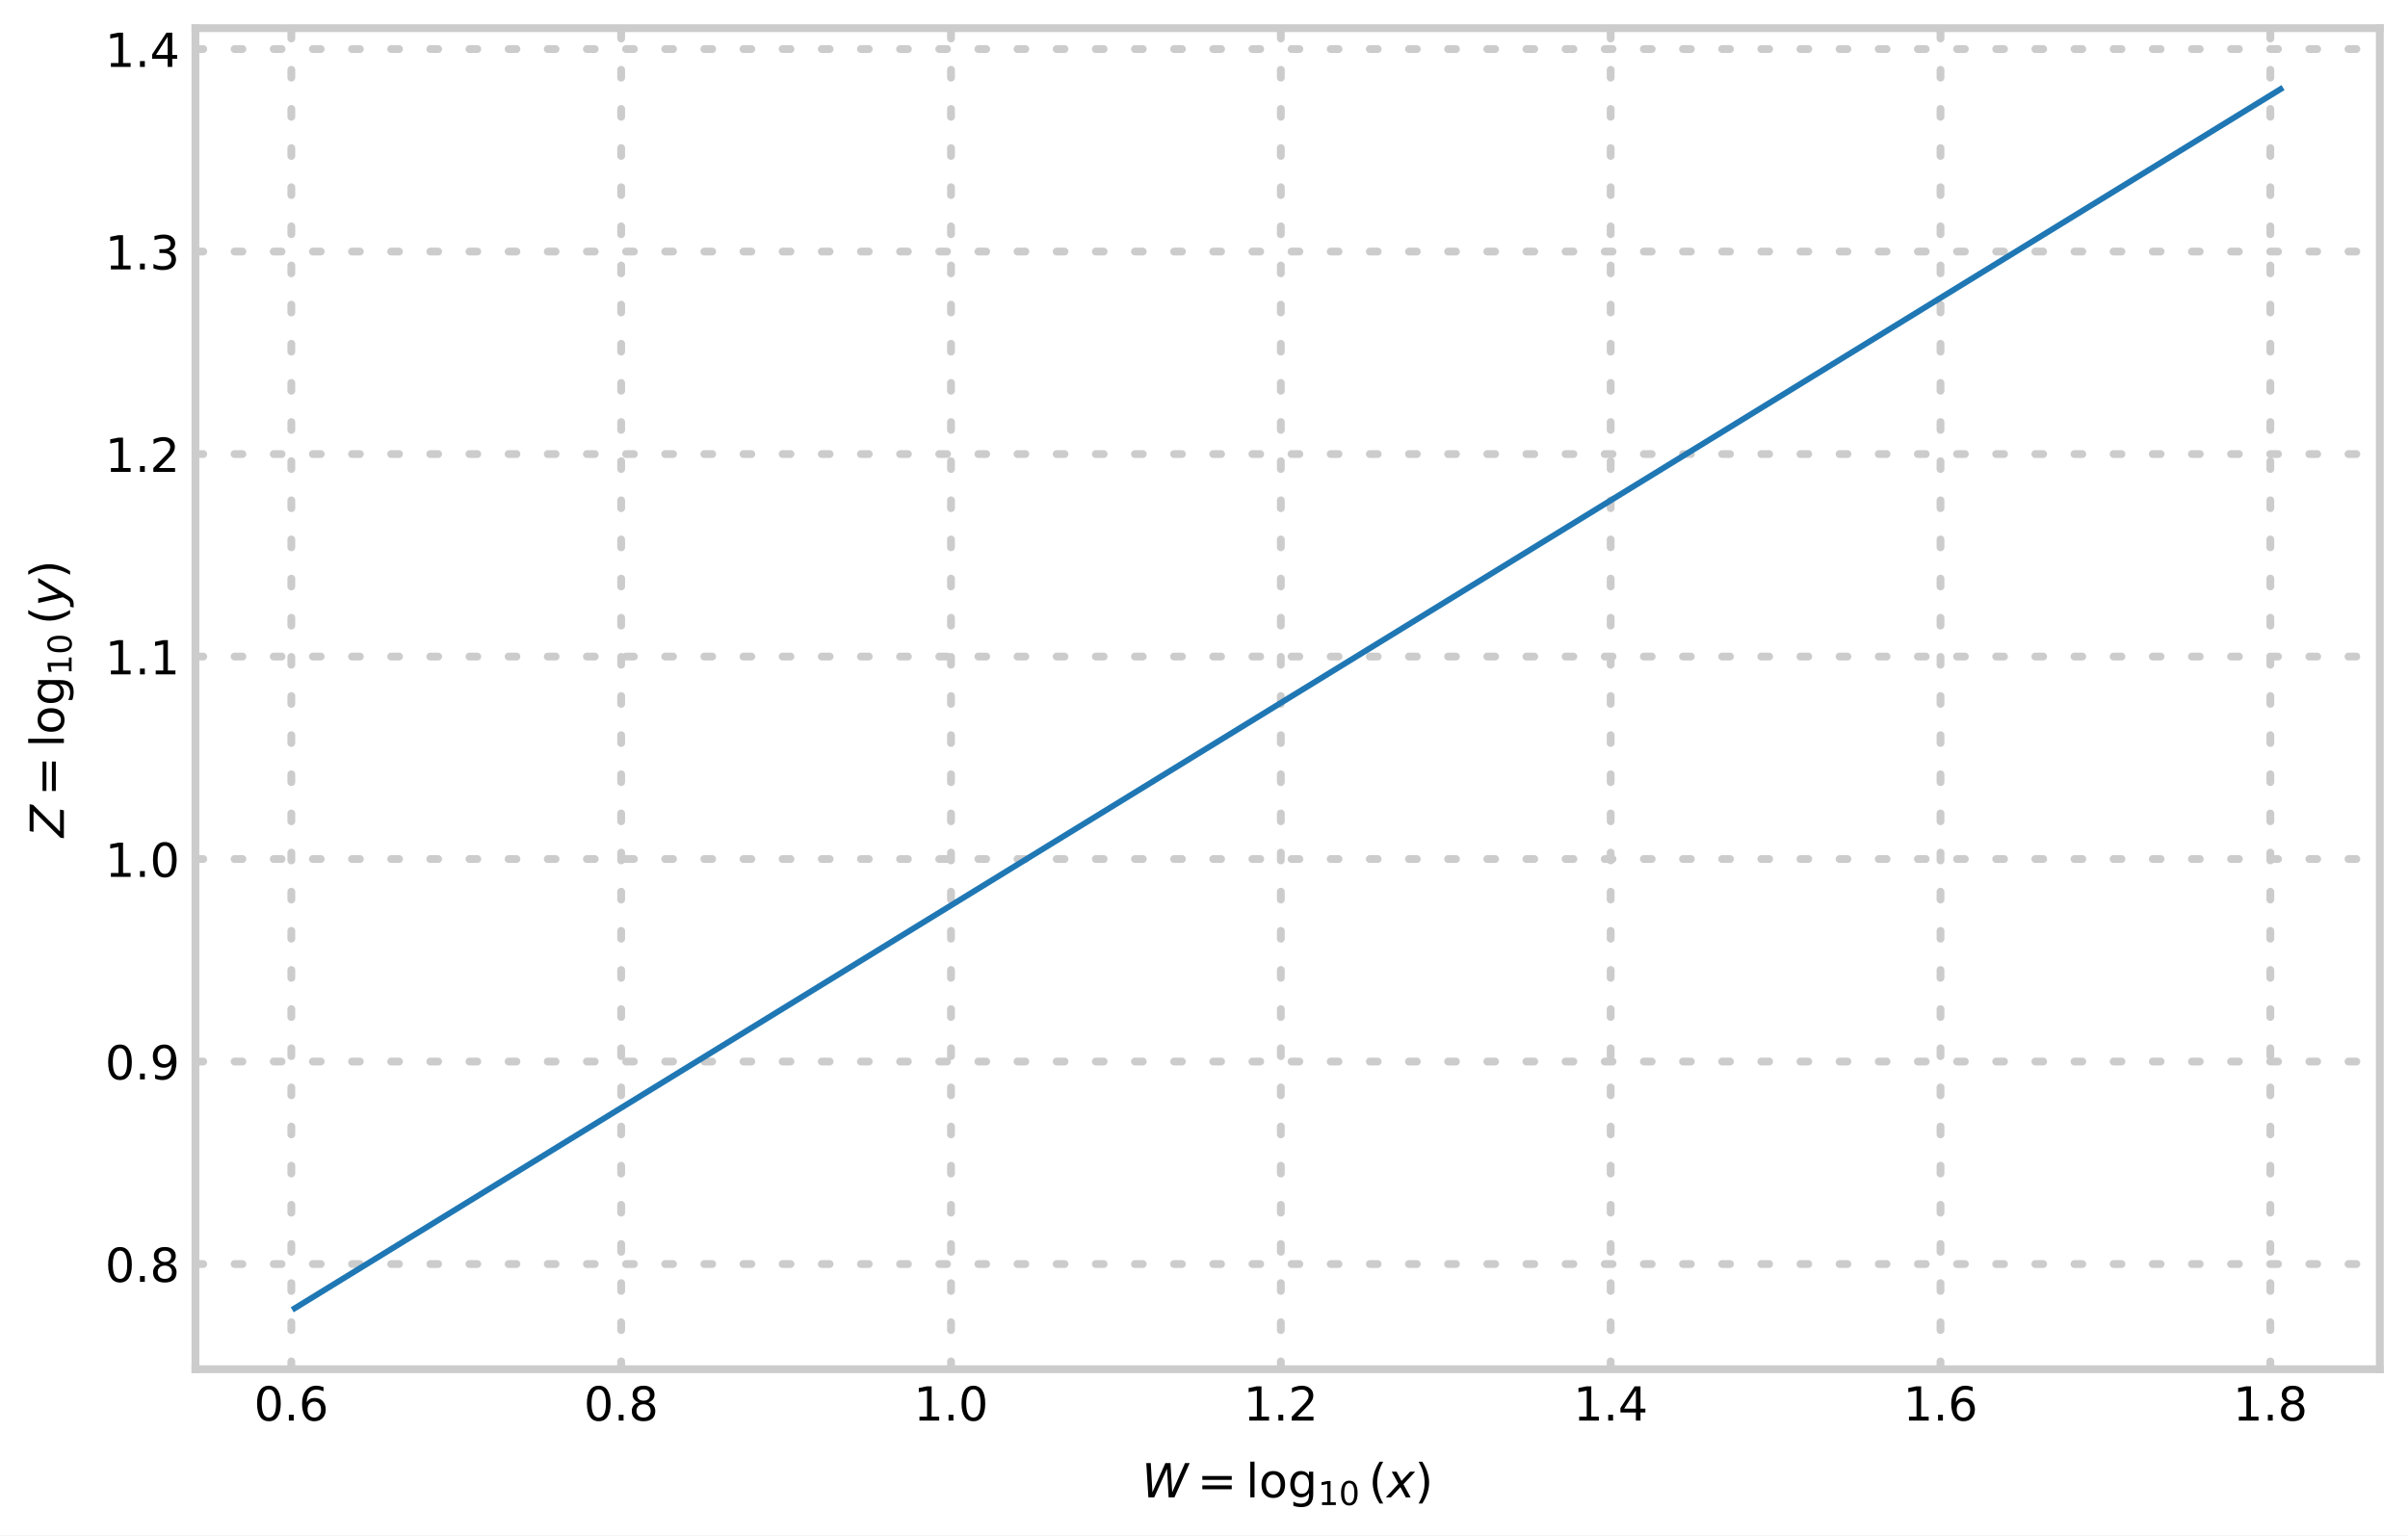
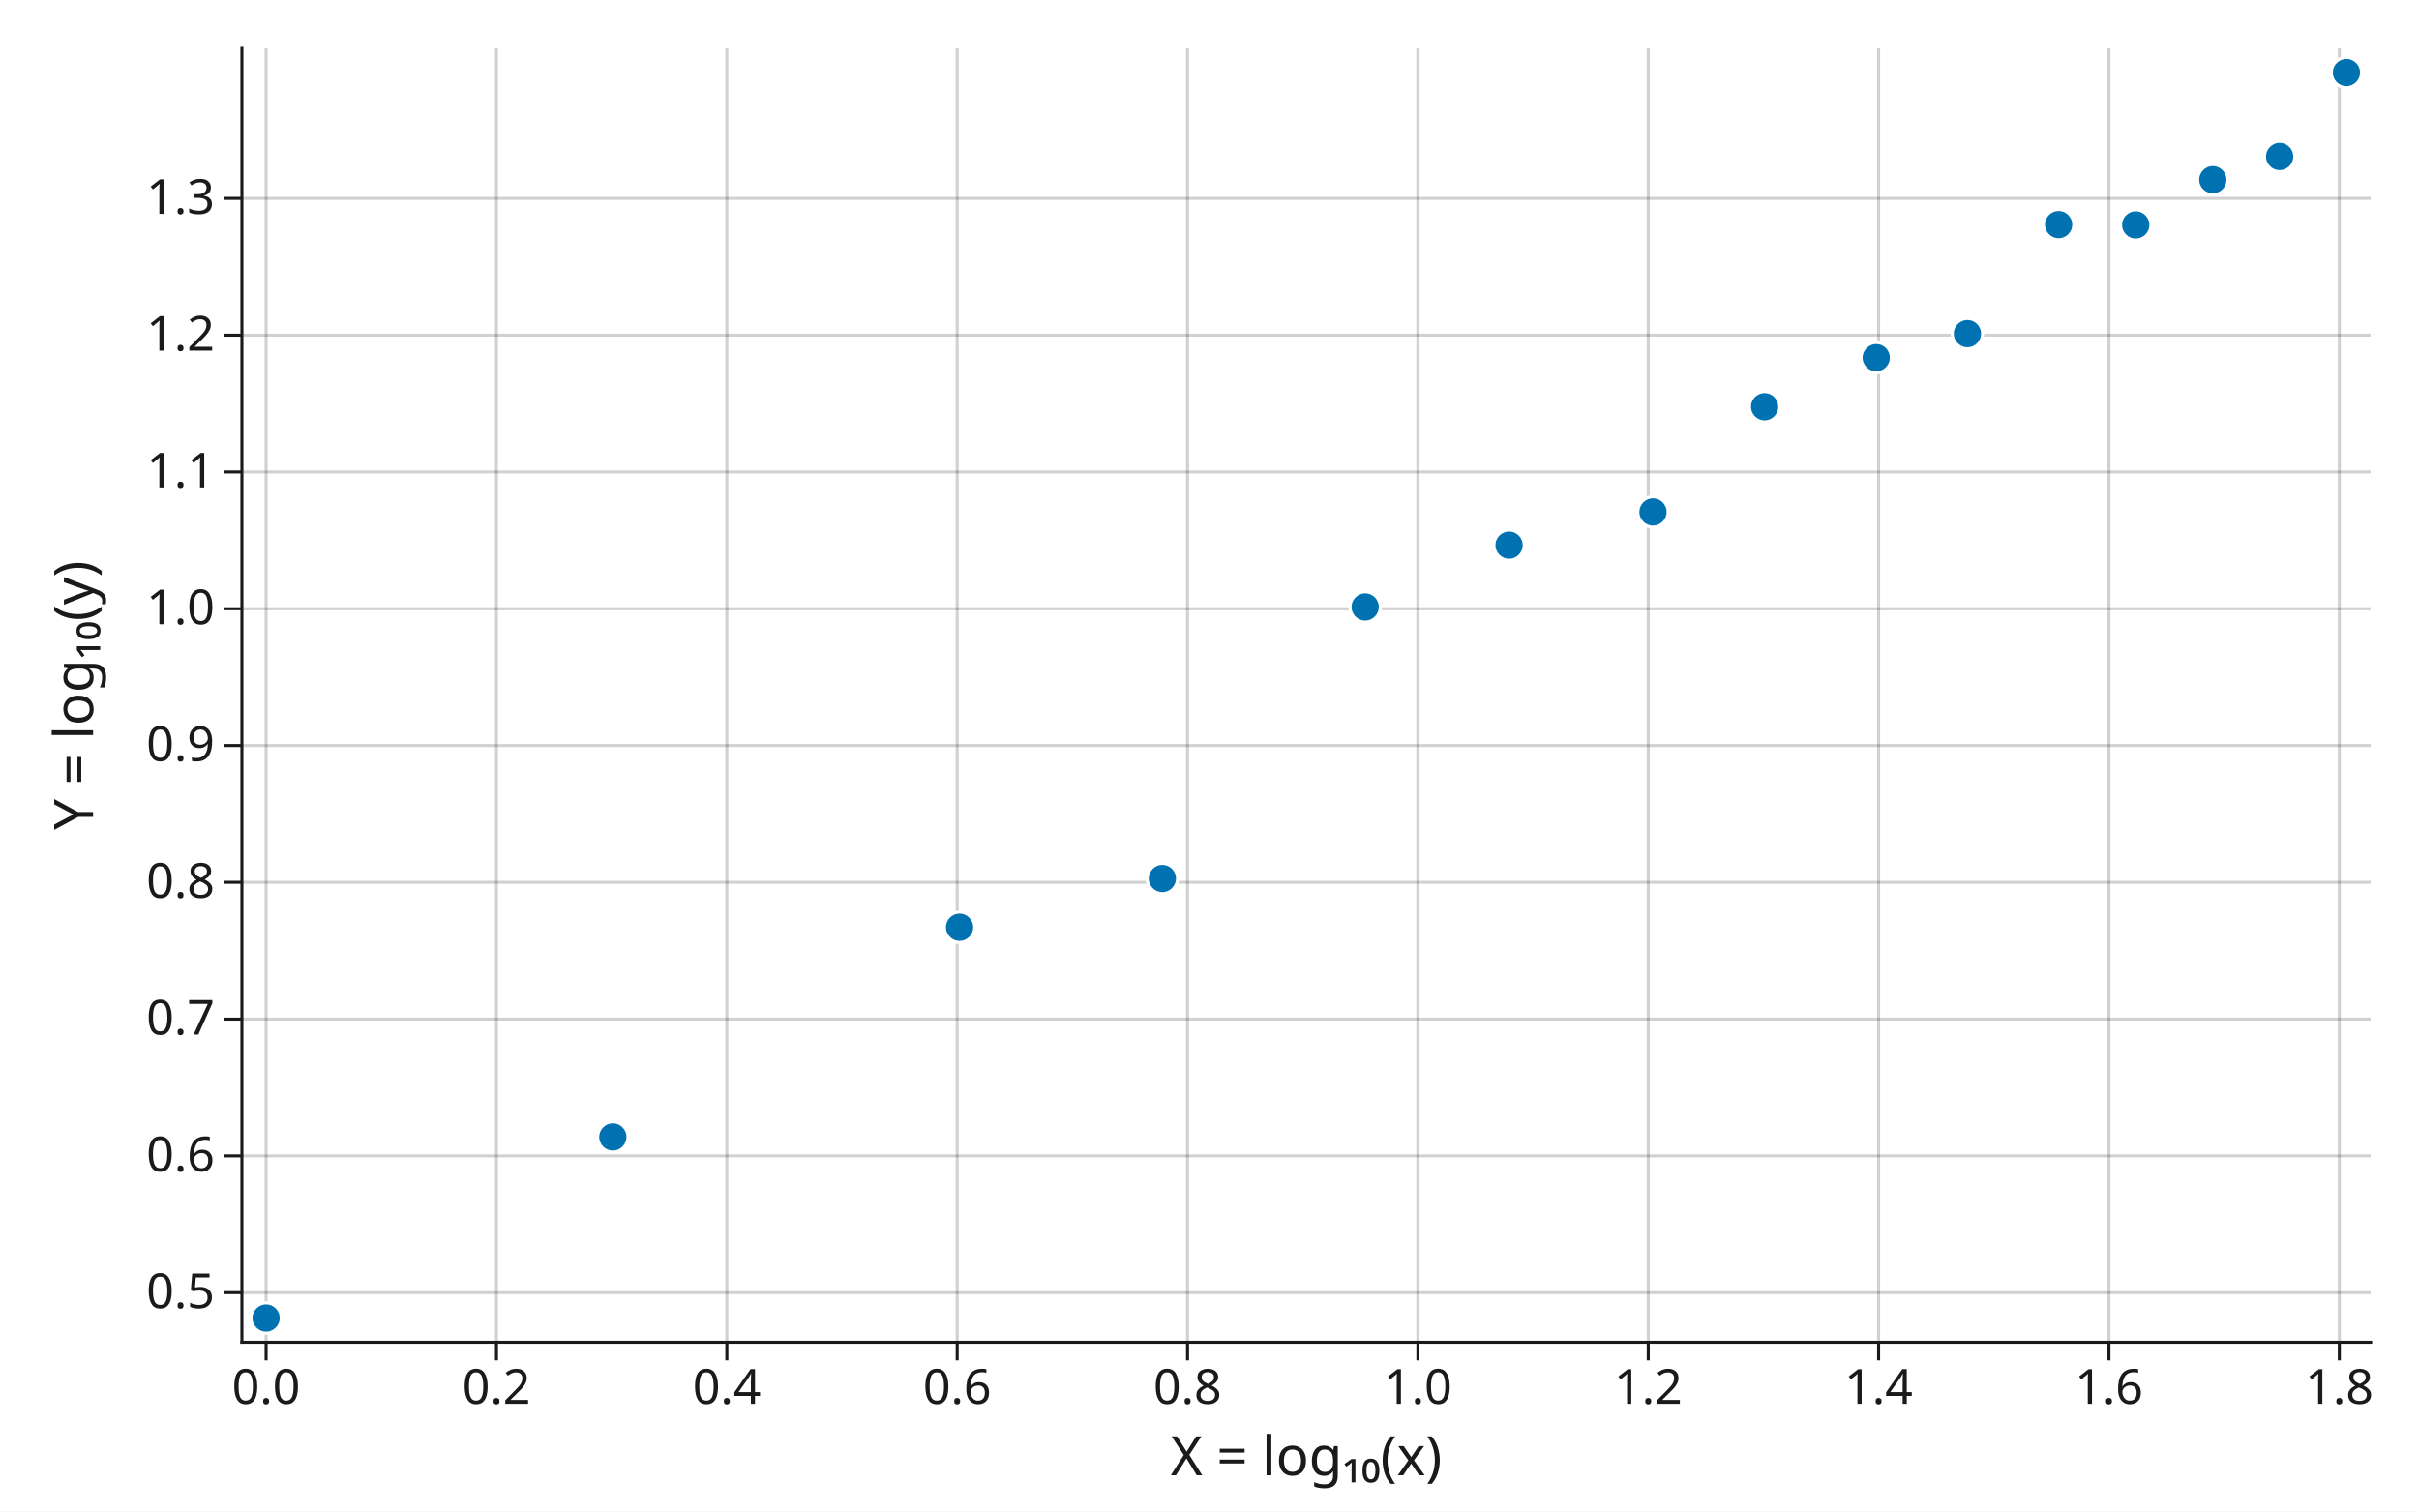
- <svg xmlns="http://www.w3.org/2000/svg" xmlns:xlink="http://www.w3.org/1999/xlink" width="615.124pt" height="392.292pt" viewBox="0 0 615.124 392.292" version="1.1">
-   <defs>
-     <style type="text/css">*{stroke-linejoin: round; stroke-linecap: butt}</style>
-   </defs>
-   <g id="figure_1">
-     <g id="patch_1">
-       <path d="M 0 392.292  L 615.124 392.292  L 615.124 0  L 0 0  z " style="fill: #ffffff" />
+ <svg xmlns="http://www.w3.org/2000/svg" width="680" height="425" viewBox="0 0 800 500" font-family="'Noto Sans', 'Helvetica Neue', Arial, sans-serif">
+   <rect width="800" height="500" fill="white" />
+   <svg color="#1a1a1a" y="0" x="0" viewBox="0 0 800 500" height="500" width="800" text-anchor="middle" font-size="16" fill="currentColor" class="plot-d6a7b5">
+     <style>:where(.plot-d6a7b5) {
+   --plot-background: white;
+   display: block;
+   height: auto;
+   height: intrinsic;
+   max-width: 100%;
+ }
+ :where(.plot-d6a7b5 text),
+ :where(.plot-d6a7b5 tspan) {
+   white-space: pre;
+ }</style>
+     <g stroke="currentColor" fill="none" aria-hidden="true" aria-label="y-axis tick">
+       <path d="M0,0L-6,0" transform="translate(80,427.6033)" />
+       <path d="M0,0L-6,0" transform="translate(80,382.3559)" />
+       <path d="M0,0L-6,0" transform="translate(80,337.1086)" />
+       <path d="M0,0L-6,0" transform="translate(80,291.8612)" />
+       <path d="M0,0L-6,0" transform="translate(80,246.6139)" />
+       <path d="M0,0L-6,0" transform="translate(80,201.3665)" />
+       <path d="M0,0L-6,0" transform="translate(80,156.1191)" />
+       <path d="M0,0L-6,0" transform="translate(80,110.8718)" />
+       <path d="M0,0L-6,0" transform="translate(80,65.62443)" />
    </g>
-     <g id="axes_1">
-       <g id="patch_2">
-         <path d="M 49.924 349.838  L 607.924 349.838  L 607.924 7.2  L 49.924 7.2  z " style="fill: #ffffff" />
-       </g>
-       <g id="matplotlib.axis_1">
-         <g id="xtick_1">
-           <g id="line2d_1">
-             <path d="M 74.42 349.838  L 74.42 7.2  " clip-path="url(#pa03fe84209)" style="fill: none; stroke-dasharray: 2,8; stroke-dashoffset: 0; stroke: #cccccc; stroke-width: 2; stroke-linecap: round" />
-           </g>
-           <g id="line2d_2" />
-           <g id="text_1">
-             <g transform="translate(64.87768 362.9562) scale(0.12 -0.12)">
-               <defs>
-                 <path id="DejaVuSans-30" d="M 2034 4250  Q 1547 4250 1301 3770  Q 1056 3291 1056 2328  Q 1056 1369 1301 889  Q 1547 409 2034 409  Q 2525 409 2770 889  Q 3016 1369 3016 2328  Q 3016 3291 2770 3770  Q 2525 4250 2034 4250  z M 2034 4750  Q 2819 4750 3233 4129  Q 3647 3509 3647 2328  Q 3647 1150 3233 529  Q 2819 -91 2034 -91  Q 1250 -91 836 529  Q 422 1150 422 2328  Q 422 3509 836 4129  Q 1250 4750 2034 4750  z " transform="scale(0.015625)" />
-                 <path id="DejaVuSans-2e" d="M 684 794  L 1344 794  L 1344 0  L 684 0  L 684 794  z " transform="scale(0.015625)" />
-                 <path id="DejaVuSans-36" d="M 2113 2584  Q 1688 2584 1439 2293  Q 1191 2003 1191 1497  Q 1191 994 1439 701  Q 1688 409 2113 409  Q 2538 409 2786 701  Q 3034 994 3034 1497  Q 3034 2003 2786 2293  Q 2538 2584 2113 2584  z M 3366 4563  L 3366 3988  Q 3128 4100 2886 4159  Q 2644 4219 2406 4219  Q 1781 4219 1451 3797  Q 1122 3375 1075 2522  Q 1259 2794 1537 2939  Q 1816 3084 2150 3084  Q 2853 3084 3261 2657  Q 3669 2231 3669 1497  Q 3669 778 3244 343  Q 2819 -91 2113 -91  Q 1303 -91 875 529  Q 447 1150 447 2328  Q 447 3434 972 4092  Q 1497 4750 2381 4750  Q 2619 4750 2861 4703  Q 3103 4656 3366 4563  z " transform="scale(0.015625)" />
-               </defs>
-               <use xlink:href="#DejaVuSans-30" />
-               <use xlink:href="#DejaVuSans-2e" x="63.623" />
-               <use xlink:href="#DejaVuSans-36" x="95.41" />
-             </g>
-           </g>
-         </g>
-         <g id="xtick_2">
-           <g id="line2d_3">
-             <path d="M 158.676 349.838  L 158.676 7.2  " clip-path="url(#pa03fe84209)" style="fill: none; stroke-dasharray: 2,8; stroke-dashoffset: 0; stroke: #cccccc; stroke-width: 2; stroke-linecap: round" />
-           </g>
-           <g id="line2d_4" />
-           <g id="text_2">
-             <g transform="translate(149.1339 362.9562) scale(0.12 -0.12)">
-               <defs>
-                 <path id="DejaVuSans-38" d="M 2034 2216  Q 1584 2216 1326 1975  Q 1069 1734 1069 1313  Q 1069 891 1326 650  Q 1584 409 2034 409  Q 2484 409 2743 651  Q 3003 894 3003 1313  Q 3003 1734 2745 1975  Q 2488 2216 2034 2216  z M 1403 2484  Q 997 2584 770 2862  Q 544 3141 544 3541  Q 544 4100 942 4425  Q 1341 4750 2034 4750  Q 2731 4750 3128 4425  Q 3525 4100 3525 3541  Q 3525 3141 3298 2862  Q 3072 2584 2669 2484  Q 3125 2378 3379 2068  Q 3634 1759 3634 1313  Q 3634 634 3220 271  Q 2806 -91 2034 -91  Q 1263 -91 848 271  Q 434 634 434 1313  Q 434 1759 690 2068  Q 947 2378 1403 2484  z M 1172 3481  Q 1172 3119 1398 2916  Q 1625 2713 2034 2713  Q 2441 2713 2670 2916  Q 2900 3119 2900 3481  Q 2900 3844 2670 4047  Q 2441 4250 2034 4250  Q 1625 4250 1398 4047  Q 1172 3844 1172 3481  z " transform="scale(0.015625)" />
-               </defs>
-               <use xlink:href="#DejaVuSans-30" />
-               <use xlink:href="#DejaVuSans-2e" x="63.623" />
-               <use xlink:href="#DejaVuSans-38" x="95.41" />
-             </g>
-           </g>
-         </g>
-         <g id="xtick_3">
-           <g id="line2d_5">
-             <path d="M 242.932 349.838  L 242.932 7.2  " clip-path="url(#pa03fe84209)" style="fill: none; stroke-dasharray: 2,8; stroke-dashoffset: 0; stroke: #cccccc; stroke-width: 2; stroke-linecap: round" />
-           </g>
-           <g id="line2d_6" />
-           <g id="text_3">
-             <g transform="translate(233.39 362.9562) scale(0.12 -0.12)">
-               <defs>
-                 <path id="DejaVuSans-31" d="M 794 531  L 1825 531  L 1825 4091  L 703 3866  L 703 4441  L 1819 4666  L 2450 4666  L 2450 531  L 3481 531  L 3481 0  L 794 0  L 794 531  z " transform="scale(0.015625)" />
-               </defs>
-               <use xlink:href="#DejaVuSans-31" />
-               <use xlink:href="#DejaVuSans-2e" x="63.623" />
-               <use xlink:href="#DejaVuSans-30" x="95.41" />
-             </g>
-           </g>
-         </g>
-         <g id="xtick_4">
-           <g id="line2d_7">
-             <path d="M 327.188 349.838  L 327.188 7.2  " clip-path="url(#pa03fe84209)" style="fill: none; stroke-dasharray: 2,8; stroke-dashoffset: 0; stroke: #cccccc; stroke-width: 2; stroke-linecap: round" />
-           </g>
-           <g id="line2d_8" />
-           <g id="text_4">
-             <g transform="translate(317.6462 362.9562) scale(0.12 -0.12)">
-               <defs>
-                 <path id="DejaVuSans-32" d="M 1228 531  L 3431 531  L 3431 0  L 469 0  L 469 531  Q 828 903 1448 1529  Q 2069 2156 2228 2338  Q 2531 2678 2651 2914  Q 2772 3150 2772 3378  Q 2772 3750 2511 3984  Q 2250 4219 1831 4219  Q 1534 4219 1204 4116  Q 875 4013 500 3803  L 500 4441  Q 881 4594 1212 4672  Q 1544 4750 1819 4750  Q 2544 4750 2975 4387  Q 3406 4025 3406 3419  Q 3406 3131 3298 2873  Q 3191 2616 2906 2266  Q 2828 2175 2409 1742  Q 1991 1309 1228 531  z " transform="scale(0.015625)" />
-               </defs>
-               <use xlink:href="#DejaVuSans-31" />
-               <use xlink:href="#DejaVuSans-2e" x="63.623" />
-               <use xlink:href="#DejaVuSans-32" x="95.41" />
-             </g>
-           </g>
-         </g>
-         <g id="xtick_5">
-           <g id="line2d_9">
-             <path d="M 411.444 349.838  L 411.444 7.2  " clip-path="url(#pa03fe84209)" style="fill: none; stroke-dasharray: 2,8; stroke-dashoffset: 0; stroke: #cccccc; stroke-width: 2; stroke-linecap: round" />
-           </g>
-           <g id="line2d_10" />
-           <g id="text_5">
-             <g transform="translate(401.9024 362.9562) scale(0.12 -0.12)">
-               <defs>
-                 <path id="DejaVuSans-34" d="M 2419 4116  L 825 1625  L 2419 1625  L 2419 4116  z M 2253 4666  L 3047 4666  L 3047 1625  L 3713 1625  L 3713 1100  L 3047 1100  L 3047 0  L 2419 0  L 2419 1100  L 313 1100  L 313 1709  L 2253 4666  z " transform="scale(0.015625)" />
-               </defs>
-               <use xlink:href="#DejaVuSans-31" />
-               <use xlink:href="#DejaVuSans-2e" x="63.623" />
-               <use xlink:href="#DejaVuSans-34" x="95.41" />
-             </g>
-           </g>
-         </g>
-         <g id="xtick_6">
-           <g id="line2d_11">
-             <path d="M 495.7 349.838  L 495.7 7.2  " clip-path="url(#pa03fe84209)" style="fill: none; stroke-dasharray: 2,8; stroke-dashoffset: 0; stroke: #cccccc; stroke-width: 2; stroke-linecap: round" />
-           </g>
-           <g id="line2d_12" />
-           <g id="text_6">
-             <g transform="translate(486.1586 362.9562) scale(0.12 -0.12)">
-               <use xlink:href="#DejaVuSans-31" />
-               <use xlink:href="#DejaVuSans-2e" x="63.623" />
-               <use xlink:href="#DejaVuSans-36" x="95.41" />
-             </g>
-           </g>
-         </g>
-         <g id="xtick_7">
-           <g id="line2d_13">
-             <path d="M 579.957 349.838  L 579.957 7.2  " clip-path="url(#pa03fe84209)" style="fill: none; stroke-dasharray: 2,8; stroke-dashoffset: 0; stroke: #cccccc; stroke-width: 2; stroke-linecap: round" />
-           </g>
-           <g id="line2d_14" />
-           <g id="text_7">
-             <g transform="translate(570.4147 362.9562) scale(0.12 -0.12)">
-               <use xlink:href="#DejaVuSans-31" />
-               <use xlink:href="#DejaVuSans-2e" x="63.623" />
-               <use xlink:href="#DejaVuSans-38" x="95.41" />
-             </g>
-           </g>
-         </g>
-         <g id="text_8">
-           <g transform="translate(291.6637 382.5718) scale(0.12 -0.12)">
-             <defs>
-               <path id="DejaVuSans-Oblique-57" d="M 616 4666  L 1228 4666  L 1453 697  L 3213 4666  L 3916 4666  L 4147 697  L 5888 4666  L 6528 4666  L 4453 0  L 3659 0  L 3444 3891  L 1697 0  L 903 0  L 616 4666  z " transform="scale(0.015625)" />
-               <path id="DejaVuSans-3d" d="M 678 2906  L 4684 2906  L 4684 2381  L 678 2381  L 678 2906  z M 678 1631  L 4684 1631  L 4684 1100  L 678 1100  L 678 1631  z " transform="scale(0.015625)" />
-               <path id="DejaVuSans-6c" d="M 603 4863  L 1178 4863  L 1178 0  L 603 0  L 603 4863  z " transform="scale(0.015625)" />
-               <path id="DejaVuSans-6f" d="M 1959 3097  Q 1497 3097 1228 2736  Q 959 2375 959 1747  Q 959 1119 1226 758  Q 1494 397 1959 397  Q 2419 397 2687 759  Q 2956 1122 2956 1747  Q 2956 2369 2687 2733  Q 2419 3097 1959 3097  z M 1959 3584  Q 2709 3584 3137 3096  Q 3566 2609 3566 1747  Q 3566 888 3137 398  Q 2709 -91 1959 -91  Q 1206 -91 779 398  Q 353 888 353 1747  Q 353 2609 779 3096  Q 1206 3584 1959 3584  z " transform="scale(0.015625)" />
-               <path id="DejaVuSans-67" d="M 2906 1791  Q 2906 2416 2648 2759  Q 2391 3103 1925 3103  Q 1463 3103 1205 2759  Q 947 2416 947 1791  Q 947 1169 1205 825  Q 1463 481 1925 481  Q 2391 481 2648 825  Q 2906 1169 2906 1791  z M 3481 434  Q 3481 -459 3084 -895  Q 2688 -1331 1869 -1331  Q 1566 -1331 1297 -1286  Q 1028 -1241 775 -1147  L 775 -588  Q 1028 -725 1275 -790  Q 1522 -856 1778 -856  Q 2344 -856 2625 -561  Q 2906 -266 2906 331  L 2906 616  Q 2728 306 2450 153  Q 2172 0 1784 0  Q 1141 0 747 490  Q 353 981 353 1791  Q 353 2603 747 3093  Q 1141 3584 1784 3584  Q 2172 3584 2450 3431  Q 2728 3278 2906 2969  L 2906 3500  L 3481 3500  L 3481 434  z " transform="scale(0.015625)" />
-               <path id="DejaVuSans-28" d="M 1984 4856  Q 1566 4138 1362 3434  Q 1159 2731 1159 2009  Q 1159 1288 1364 580  Q 1569 -128 1984 -844  L 1484 -844  Q 1016 -109 783 600  Q 550 1309 550 2009  Q 550 2706 781 3412  Q 1013 4119 1484 4856  L 1984 4856  z " transform="scale(0.015625)" />
-               <path id="DejaVuSans-Oblique-78" d="M 3841 3500  L 2234 1784  L 3219 0  L 2559 0  L 1819 1388  L 531 0  L -166 0  L 1556 1844  L 641 3500  L 1300 3500  L 1972 2234  L 3144 3500  L 3841 3500  z " transform="scale(0.015625)" />
-               <path id="DejaVuSans-29" d="M 513 4856  L 1013 4856  Q 1481 4119 1714 3412  Q 1947 2706 1947 2009  Q 1947 1309 1714 600  Q 1481 -109 1013 -844  L 513 -844  Q 928 -128 1133 580  Q 1338 1288 1338 2009  Q 1338 2731 1133 3434  Q 928 4138 513 4856  z " transform="scale(0.015625)" />
-             </defs>
-             <use xlink:href="#DejaVuSans-Oblique-57" transform="translate(0 0.015625)" />
-             <use xlink:href="#DejaVuSans-3d" transform="translate(118.3594 0.015625)" />
-             <use xlink:href="#DejaVuSans-6c" transform="translate(221.6309 0.015625)" />
-             <use xlink:href="#DejaVuSans-6f" transform="translate(249.4141 0.015625)" />
-             <use xlink:href="#DejaVuSans-67" transform="translate(310.5957 0.015625)" />
-             <use xlink:href="#DejaVuSans-31" transform="translate(375.0293 -16.39062) scale(0.7)" />
-             <use xlink:href="#DejaVuSans-30" transform="translate(419.5654 -16.39062) scale(0.7)" />
-             <use xlink:href="#DejaVuSans-28" transform="translate(483.0716 0.015625)" />
-             <use xlink:href="#DejaVuSans-Oblique-78" transform="translate(522.0853 0.015625)" />
-             <use xlink:href="#DejaVuSans-29" transform="translate(581.265 0.015625)" />
-           </g>
-         </g>
-       </g>
-       <g id="matplotlib.axis_2">
-         <g id="ytick_1">
-           <g id="line2d_15">
-             <path d="M 49.924 322.96  L 607.924 322.96  " clip-path="url(#pa03fe84209)" style="fill: none; stroke-dasharray: 2,8; stroke-dashoffset: 0; stroke: #cccccc; stroke-width: 2; stroke-linecap: round" />
-           </g>
-           <g id="line2d_16" />
-           <g id="text_9">
-             <g transform="translate(26.84 327.5187) scale(0.12 -0.12)">
-               <use xlink:href="#DejaVuSans-30" />
-               <use xlink:href="#DejaVuSans-2e" x="63.623" />
-               <use xlink:href="#DejaVuSans-38" x="95.41" />
-             </g>
-           </g>
-         </g>
-         <g id="ytick_2">
-           <g id="line2d_17">
-             <path d="M 49.924 271.222  L 607.924 271.222  " clip-path="url(#pa03fe84209)" style="fill: none; stroke-dasharray: 2,8; stroke-dashoffset: 0; stroke: #cccccc; stroke-width: 2; stroke-linecap: round" />
-           </g>
-           <g id="line2d_18" />
-           <g id="text_10">
-             <g transform="translate(26.84 275.7815) scale(0.12 -0.12)">
-               <defs>
-                 <path id="DejaVuSans-39" d="M 703 97  L 703 672  Q 941 559 1184 500  Q 1428 441 1663 441  Q 2288 441 2617 861  Q 2947 1281 2994 2138  Q 2813 1869 2534 1725  Q 2256 1581 1919 1581  Q 1219 1581 811 2004  Q 403 2428 403 3163  Q 403 3881 828 4315  Q 1253 4750 1959 4750  Q 2769 4750 3195 4129  Q 3622 3509 3622 2328  Q 3622 1225 3098 567  Q 2575 -91 1691 -91  Q 1453 -91 1209 -44  Q 966 3 703 97  z M 1959 2075  Q 2384 2075 2632 2365  Q 2881 2656 2881 3163  Q 2881 3666 2632 3958  Q 2384 4250 1959 4250  Q 1534 4250 1286 3958  Q 1038 3666 1038 3163  Q 1038 2656 1286 2365  Q 1534 2075 1959 2075  z " transform="scale(0.015625)" />
-               </defs>
-               <use xlink:href="#DejaVuSans-30" />
-               <use xlink:href="#DejaVuSans-2e" x="63.623" />
-               <use xlink:href="#DejaVuSans-39" x="95.41" />
-             </g>
-           </g>
-         </g>
-         <g id="ytick_3">
-           <g id="line2d_19">
-             <path d="M 49.924 219.485  L 607.924 219.485  " clip-path="url(#pa03fe84209)" style="fill: none; stroke-dasharray: 2,8; stroke-dashoffset: 0; stroke: #cccccc; stroke-width: 2; stroke-linecap: round" />
-           </g>
-           <g id="line2d_20" />
-           <g id="text_11">
-             <g transform="translate(26.84 224.0443) scale(0.12 -0.12)">
-               <use xlink:href="#DejaVuSans-31" />
-               <use xlink:href="#DejaVuSans-2e" x="63.623" />
-               <use xlink:href="#DejaVuSans-30" x="95.41" />
-             </g>
-           </g>
-         </g>
-         <g id="ytick_4">
-           <g id="line2d_21">
-             <path d="M 49.924 167.748  L 607.924 167.748  " clip-path="url(#pa03fe84209)" style="fill: none; stroke-dasharray: 2,8; stroke-dashoffset: 0; stroke: #cccccc; stroke-width: 2; stroke-linecap: round" />
-           </g>
-           <g id="line2d_22" />
-           <g id="text_12">
-             <g transform="translate(26.84 172.307) scale(0.12 -0.12)">
-               <use xlink:href="#DejaVuSans-31" />
-               <use xlink:href="#DejaVuSans-2e" x="63.623" />
-               <use xlink:href="#DejaVuSans-31" x="95.41" />
-             </g>
-           </g>
-         </g>
-         <g id="ytick_5">
-           <g id="line2d_23">
-             <path d="M 49.924 116.011  L 607.924 116.011  " clip-path="url(#pa03fe84209)" style="fill: none; stroke-dasharray: 2,8; stroke-dashoffset: 0; stroke: #cccccc; stroke-width: 2; stroke-linecap: round" />
-           </g>
-           <g id="line2d_24" />
-           <g id="text_13">
-             <g transform="translate(26.84 120.5698) scale(0.12 -0.12)">
-               <use xlink:href="#DejaVuSans-31" />
-               <use xlink:href="#DejaVuSans-2e" x="63.623" />
-               <use xlink:href="#DejaVuSans-32" x="95.41" />
-             </g>
-           </g>
-         </g>
-         <g id="ytick_6">
-           <g id="line2d_25">
-             <path d="M 49.924 64.274  L 607.924 64.274  " clip-path="url(#pa03fe84209)" style="fill: none; stroke-dasharray: 2,8; stroke-dashoffset: 0; stroke: #cccccc; stroke-width: 2; stroke-linecap: round" />
-           </g>
-           <g id="line2d_26" />
-           <g id="text_14">
-             <g transform="translate(26.84 68.83259) scale(0.12 -0.12)">
-               <defs>
-                 <path id="DejaVuSans-33" d="M 2597 2516  Q 3050 2419 3304 2112  Q 3559 1806 3559 1356  Q 3559 666 3084 287  Q 2609 -91 1734 -91  Q 1441 -91 1130 -33  Q 819 25 488 141  L 488 750  Q 750 597 1062 519  Q 1375 441 1716 441  Q 2309 441 2620 675  Q 2931 909 2931 1356  Q 2931 1769 2642 2001  Q 2353 2234 1838 2234  L 1294 2234  L 1294 2753  L 1863 2753  Q 2328 2753 2575 2939  Q 2822 3125 2822 3475  Q 2822 3834 2567 4026  Q 2313 4219 1838 4219  Q 1578 4219 1281 4162  Q 984 4106 628 3988  L 628 4550  Q 988 4650 1302 4700  Q 1616 4750 1894 4750  Q 2613 4750 3031 4423  Q 3450 4097 3450 3541  Q 3450 3153 3228 2886  Q 3006 2619 2597 2516  z " transform="scale(0.015625)" />
-               </defs>
-               <use xlink:href="#DejaVuSans-31" />
-               <use xlink:href="#DejaVuSans-2e" x="63.623" />
-               <use xlink:href="#DejaVuSans-33" x="95.41" />
-             </g>
-           </g>
-         </g>
-         <g id="ytick_7">
-           <g id="line2d_27">
-             <path d="M 49.924 12.536  L 607.924 12.536  " clip-path="url(#pa03fe84209)" style="fill: none; stroke-dasharray: 2,8; stroke-dashoffset: 0; stroke: #cccccc; stroke-width: 2; stroke-linecap: round" />
-           </g>
-           <g id="line2d_28" />
-           <g id="text_15">
-             <g transform="translate(26.84 17.09537) scale(0.12 -0.12)">
-               <use xlink:href="#DejaVuSans-31" />
-               <use xlink:href="#DejaVuSans-2e" x="63.623" />
-               <use xlink:href="#DejaVuSans-34" x="95.41" />
-             </g>
-           </g>
-         </g>
-         <g id="text_16">
-           <g transform="translate(16.32 213.919) rotate(-90) scale(0.12 -0.12)">
-             <defs>
-               <path id="DejaVuSans-Oblique-5a" d="M 838 4666  L 4500 4666  L 4409 4184  L 794 531  L 3769 531  L 3669 0  L -141 0  L -50 481  L 3566 4134  L 738 4134  L 838 4666  z " transform="scale(0.015625)" />
-               <path id="DejaVuSans-Oblique-79" d="M 1588 -325  Q 1188 -997 936 -1164  Q 684 -1331 294 -1331  L -159 -1331  L -63 -850  L 269 -850  Q 509 -850 678 -719  Q 847 -588 1056 -206  L 1234 128  L 459 3500  L 1069 3500  L 1650 819  L 3256 3500  L 3859 3500  L 1588 -325  z " transform="scale(0.015625)" />
-             </defs>
-             <use xlink:href="#DejaVuSans-Oblique-5a" transform="translate(0 0.015625)" />
-             <use xlink:href="#DejaVuSans-3d" transform="translate(87.98828 0.015625)" />
-             <use xlink:href="#DejaVuSans-6c" transform="translate(191.2598 0.015625)" />
-             <use xlink:href="#DejaVuSans-6f" transform="translate(219.043 0.015625)" />
-             <use xlink:href="#DejaVuSans-67" transform="translate(280.2246 0.015625)" />
-             <use xlink:href="#DejaVuSans-31" transform="translate(344.6582 -16.39062) scale(0.7)" />
-             <use xlink:href="#DejaVuSans-30" transform="translate(389.1943 -16.39062) scale(0.7)" />
-             <use xlink:href="#DejaVuSans-28" transform="translate(452.7005 0.015625)" />
-             <use xlink:href="#DejaVuSans-Oblique-79" transform="translate(491.7142 0.015625)" />
-             <use xlink:href="#DejaVuSans-29" transform="translate(550.8939 0.015625)" />
-           </g>
-         </g>
-       </g>
-       <g id="line2d_29">
-         <path d="M 75.287 334.264  L 328.924 178.519  L 410.576 128.38  L 582.56 22.774  " clip-path="url(#pa03fe84209)" style="fill: none; stroke: #1f77b4; stroke-width: 1.5; stroke-linecap: square" />
-       </g>
-       <g id="patch_3">
-         <path d="M 49.924 349.838  L 49.924 7.2  " style="fill: none; stroke: #cccccc; stroke-width: 2; stroke-linejoin: miter; stroke-linecap: square" />
-       </g>
-       <g id="patch_4">
-         <path d="M 607.924 349.838  L 607.924 7.2  " style="fill: none; stroke: #cccccc; stroke-width: 2; stroke-linejoin: miter; stroke-linecap: square" />
-       </g>
-       <g id="patch_5">
-         <path d="M 49.924 349.838  L 607.924 349.838  " style="fill: none; stroke: #cccccc; stroke-width: 2; stroke-linejoin: miter; stroke-linecap: square" />
-       </g>
-       <g id="patch_6">
-         <path d="M 49.924 7.2  L 607.924 7.2  " style="fill: none; stroke: #cccccc; stroke-width: 2; stroke-linejoin: miter; stroke-linecap: square" />
+     <g transform="translate(-9,0)" font-variant="tabular-nums" text-anchor="end" aria-label="y-axis tick label">
+       <text transform="translate(80,427.6033)" y="0.32em">0.5</text>
+       <text transform="translate(80,382.3559)" y="0.32em">0.6</text>
+       <text transform="translate(80,337.1086)" y="0.32em">0.7</text>
+       <text transform="translate(80,291.8612)" y="0.32em">0.8</text>
+       <text transform="translate(80,246.6139)" y="0.32em">0.9</text>
+       <text transform="translate(80,201.3665)" y="0.32em">1.0</text>
+       <text transform="translate(80,156.1191)" y="0.32em">1.1</text>
+       <text transform="translate(80,110.8718)" y="0.32em">1.2</text>
+       <text transform="translate(80,65.62443)" y="0.32em">1.3</text>
+     </g>
+     <g font-size="18" transform="translate(-62,0)" aria-label="y-axis label">
+       <text transform="translate(80,230) rotate(-90)" y="0.71em">Y = log₁₀(y)</text>
+     </g>
+     <g stroke="currentColor" fill="none" aria-hidden="true" aria-label="x-axis tick">
+       <path d="M0,0L0,6" transform="translate(88,444)" />
+       <path d="M0,0L0,6" transform="translate(164.1829,444)" />
+       <path d="M0,0L0,6" transform="translate(240.3658,444)" />
+       <path d="M0,0L0,6" transform="translate(316.5487,444)" />
+       <path d="M0,0L0,6" transform="translate(392.7315,444)" />
+       <path d="M0,0L0,6" transform="translate(468.9144,444)" />
+       <path d="M0,0L0,6" transform="translate(545.0973,444)" />
+       <path d="M0,0L0,6" transform="translate(621.2802,444)" />
+       <path d="M0,0L0,6" transform="translate(697.4631,444)" />
+       <path d="M0,0L0,6" transform="translate(773.646,444)" />
+     </g>
+     <g transform="translate(0,9)" font-variant="tabular-nums" aria-label="x-axis tick label">
+       <text transform="translate(88,444)" y="0.71em">0.0</text>
+       <text transform="translate(164.1829,444)" y="0.71em">0.2</text>
+       <text transform="translate(240.3658,444)" y="0.71em">0.4</text>
+       <text transform="translate(316.5487,444)" y="0.71em">0.6</text>
+       <text transform="translate(392.7315,444)" y="0.71em">0.8</text>
+       <text transform="translate(468.9144,444)" y="0.71em">1.0</text>
+       <text transform="translate(545.0973,444)" y="0.71em">1.2</text>
+       <text transform="translate(621.2802,444)" y="0.71em">1.4</text>
+       <text transform="translate(697.4631,444)" y="0.71em">1.6</text>
+       <text transform="translate(773.646,444)" y="0.71em">1.8</text>
+     </g>
+     <g font-size="18" transform="translate(0,44)" aria-label="x-axis label">
+       <text transform="translate(432,444)">X = log₁₀(x)</text>
+     </g>
+     <g stroke-opacity="0.18" stroke="#000" aria-hidden="true" aria-label="x-grid">
+       <line y2="444" y1="16" x2="88" x1="88" />
+       <line y2="444" y1="16" x2="164.183" x1="164.183" />
+       <line y2="444" y1="16" x2="240.366" x1="240.366" />
+       <line y2="444" y1="16" x2="316.549" x1="316.549" />
+       <line y2="444" y1="16" x2="392.732" x1="392.732" />
+       <line y2="444" y1="16" x2="468.914" x1="468.914" />
+       <line y2="444" y1="16" x2="545.097" x1="545.097" />
+       <line y2="444" y1="16" x2="621.28" x1="621.28" />
+       <line y2="444" y1="16" x2="697.463" x1="697.463" />
+       <line y2="444" y1="16" x2="773.646" x1="773.646" />
+     </g>
+     <g stroke-opacity="0.18" stroke="#000" aria-hidden="true" aria-label="y-grid">
+       <line y2="427.603" y1="427.603" x2="784" x1="80" />
+       <line y2="382.356" y1="382.356" x2="784" x1="80" />
+       <line y2="337.109" y1="337.109" x2="784" x1="80" />
+       <line y2="291.861" y1="291.861" x2="784" x1="80" />
+       <line y2="246.614" y1="246.614" x2="784" x1="80" />
+       <line y2="201.367" y1="201.367" x2="784" x1="80" />
+       <line y2="156.119" y1="156.119" x2="784" x1="80" />
+       <line y2="110.872" y1="110.872" x2="784" x1="80" />
+       <line y2="65.624" y1="65.624" x2="784" x1="80" />
+     </g>
+     <clipPath id="plot-clip-12">
+       <rect height="428" width="704" y="16" x="80" />
+     </clipPath>
+     <g clip-path="url(#plot-clip-12)" aria-label="dot">
+       <g stroke="white" fill="#0072B2">
+         <circle r="5" cy="436" cx="88" />
+         <circle r="5" cy="376.093" cx="202.667" />
+         <circle r="5" cy="306.722" cx="317.333" />
+         <circle r="5" cy="290.606" cx="384.409" />
+         <circle r="5" cy="200.778" cx="451.485" />
+         <circle r="5" cy="180.329" cx="499.076" />
+         <circle r="5" cy="169.342" cx="546.667" />
+         <circle r="5" cy="134.547" cx="583.581" />
+         <circle r="5" cy="118.313" cx="620.496" />
+         <circle r="5" cy="110.363" cx="650.657" />
+         <circle r="5" cy="74.309" cx="680.818" />
+         <circle r="5" cy="74.412" cx="706.319" />
+         <circle r="5" cy="59.445" cx="731.82" />
+         <circle r="5" cy="51.771" cx="753.91" />
+         <circle r="5" cy="24" cx="776" />
      </g>
    </g>
-   </g>
-   <defs>
-     <clipPath id="pa03fe84209">
-       <rect x="49.924" y="7.2" width="558" height="342.638" />
-     </clipPath>
-   </defs>
+     <line y2="444" y1="444" x2="784" x1="80" stroke-linecap="square" stroke="currentColor" aria-label="frame" />
+     <line y2="444" y1="16" x2="80" x1="80" stroke-linecap="square" stroke="currentColor" aria-label="frame" />
+   </svg>
</svg>
